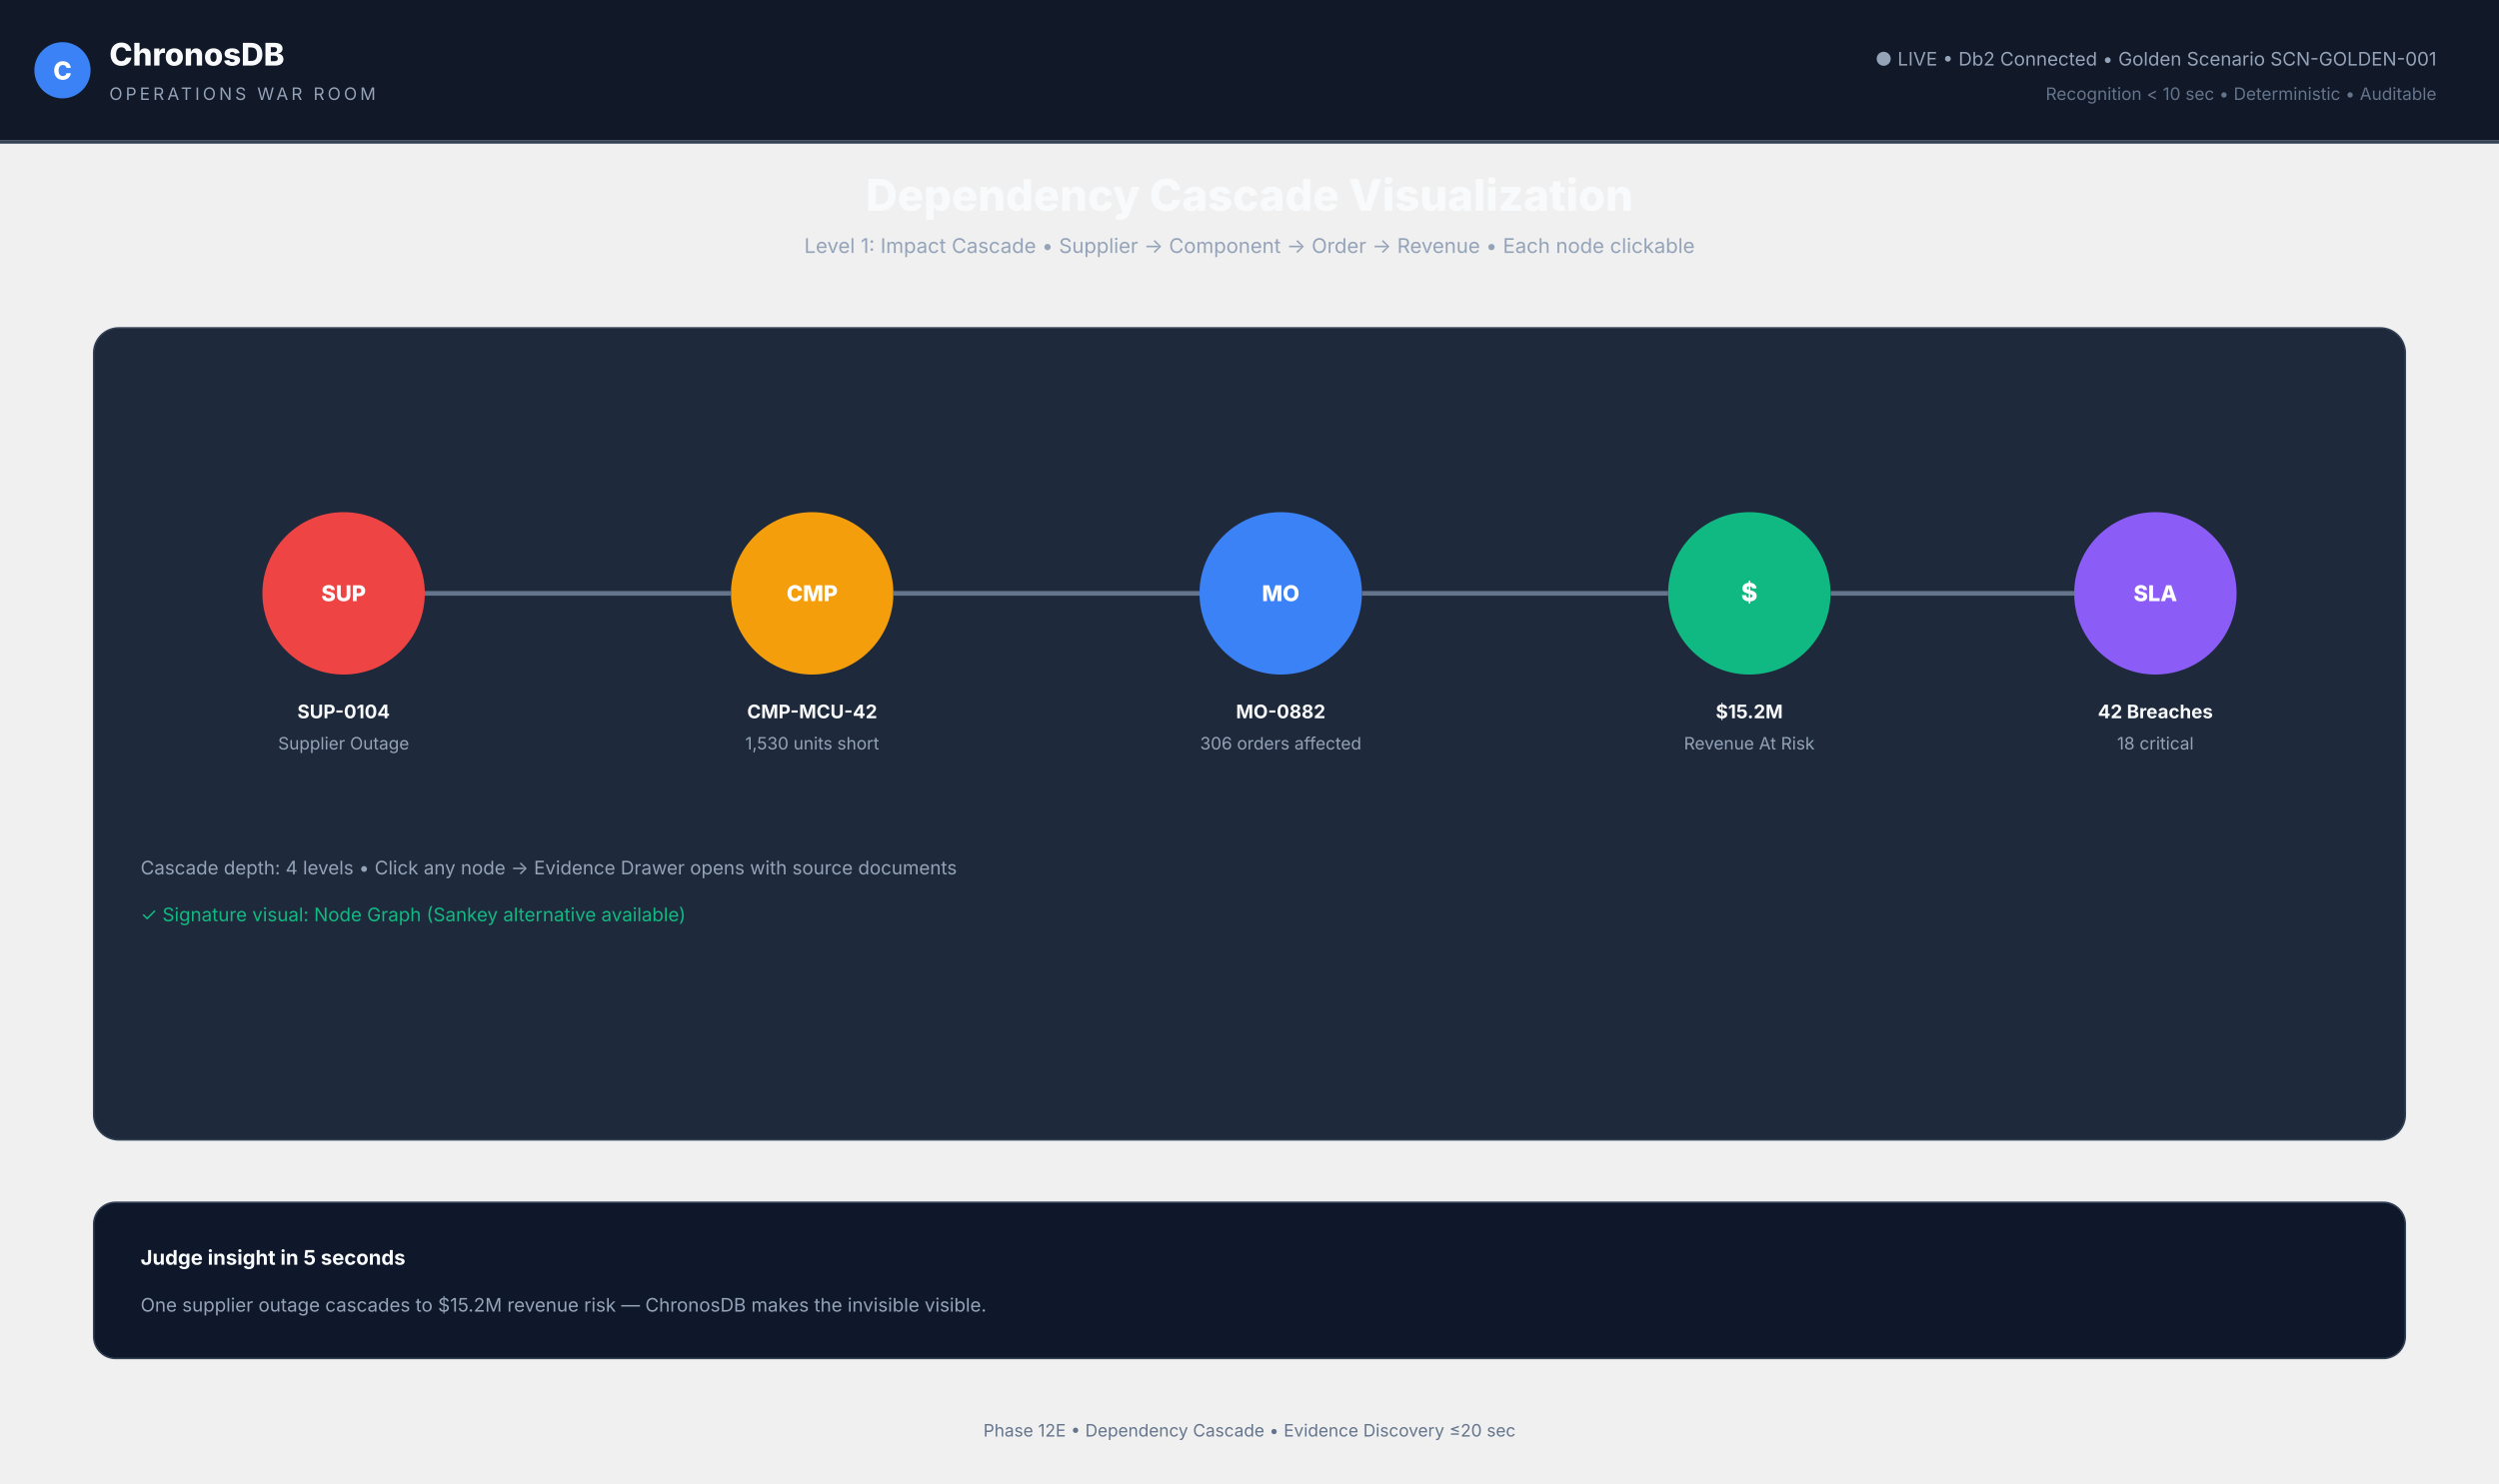
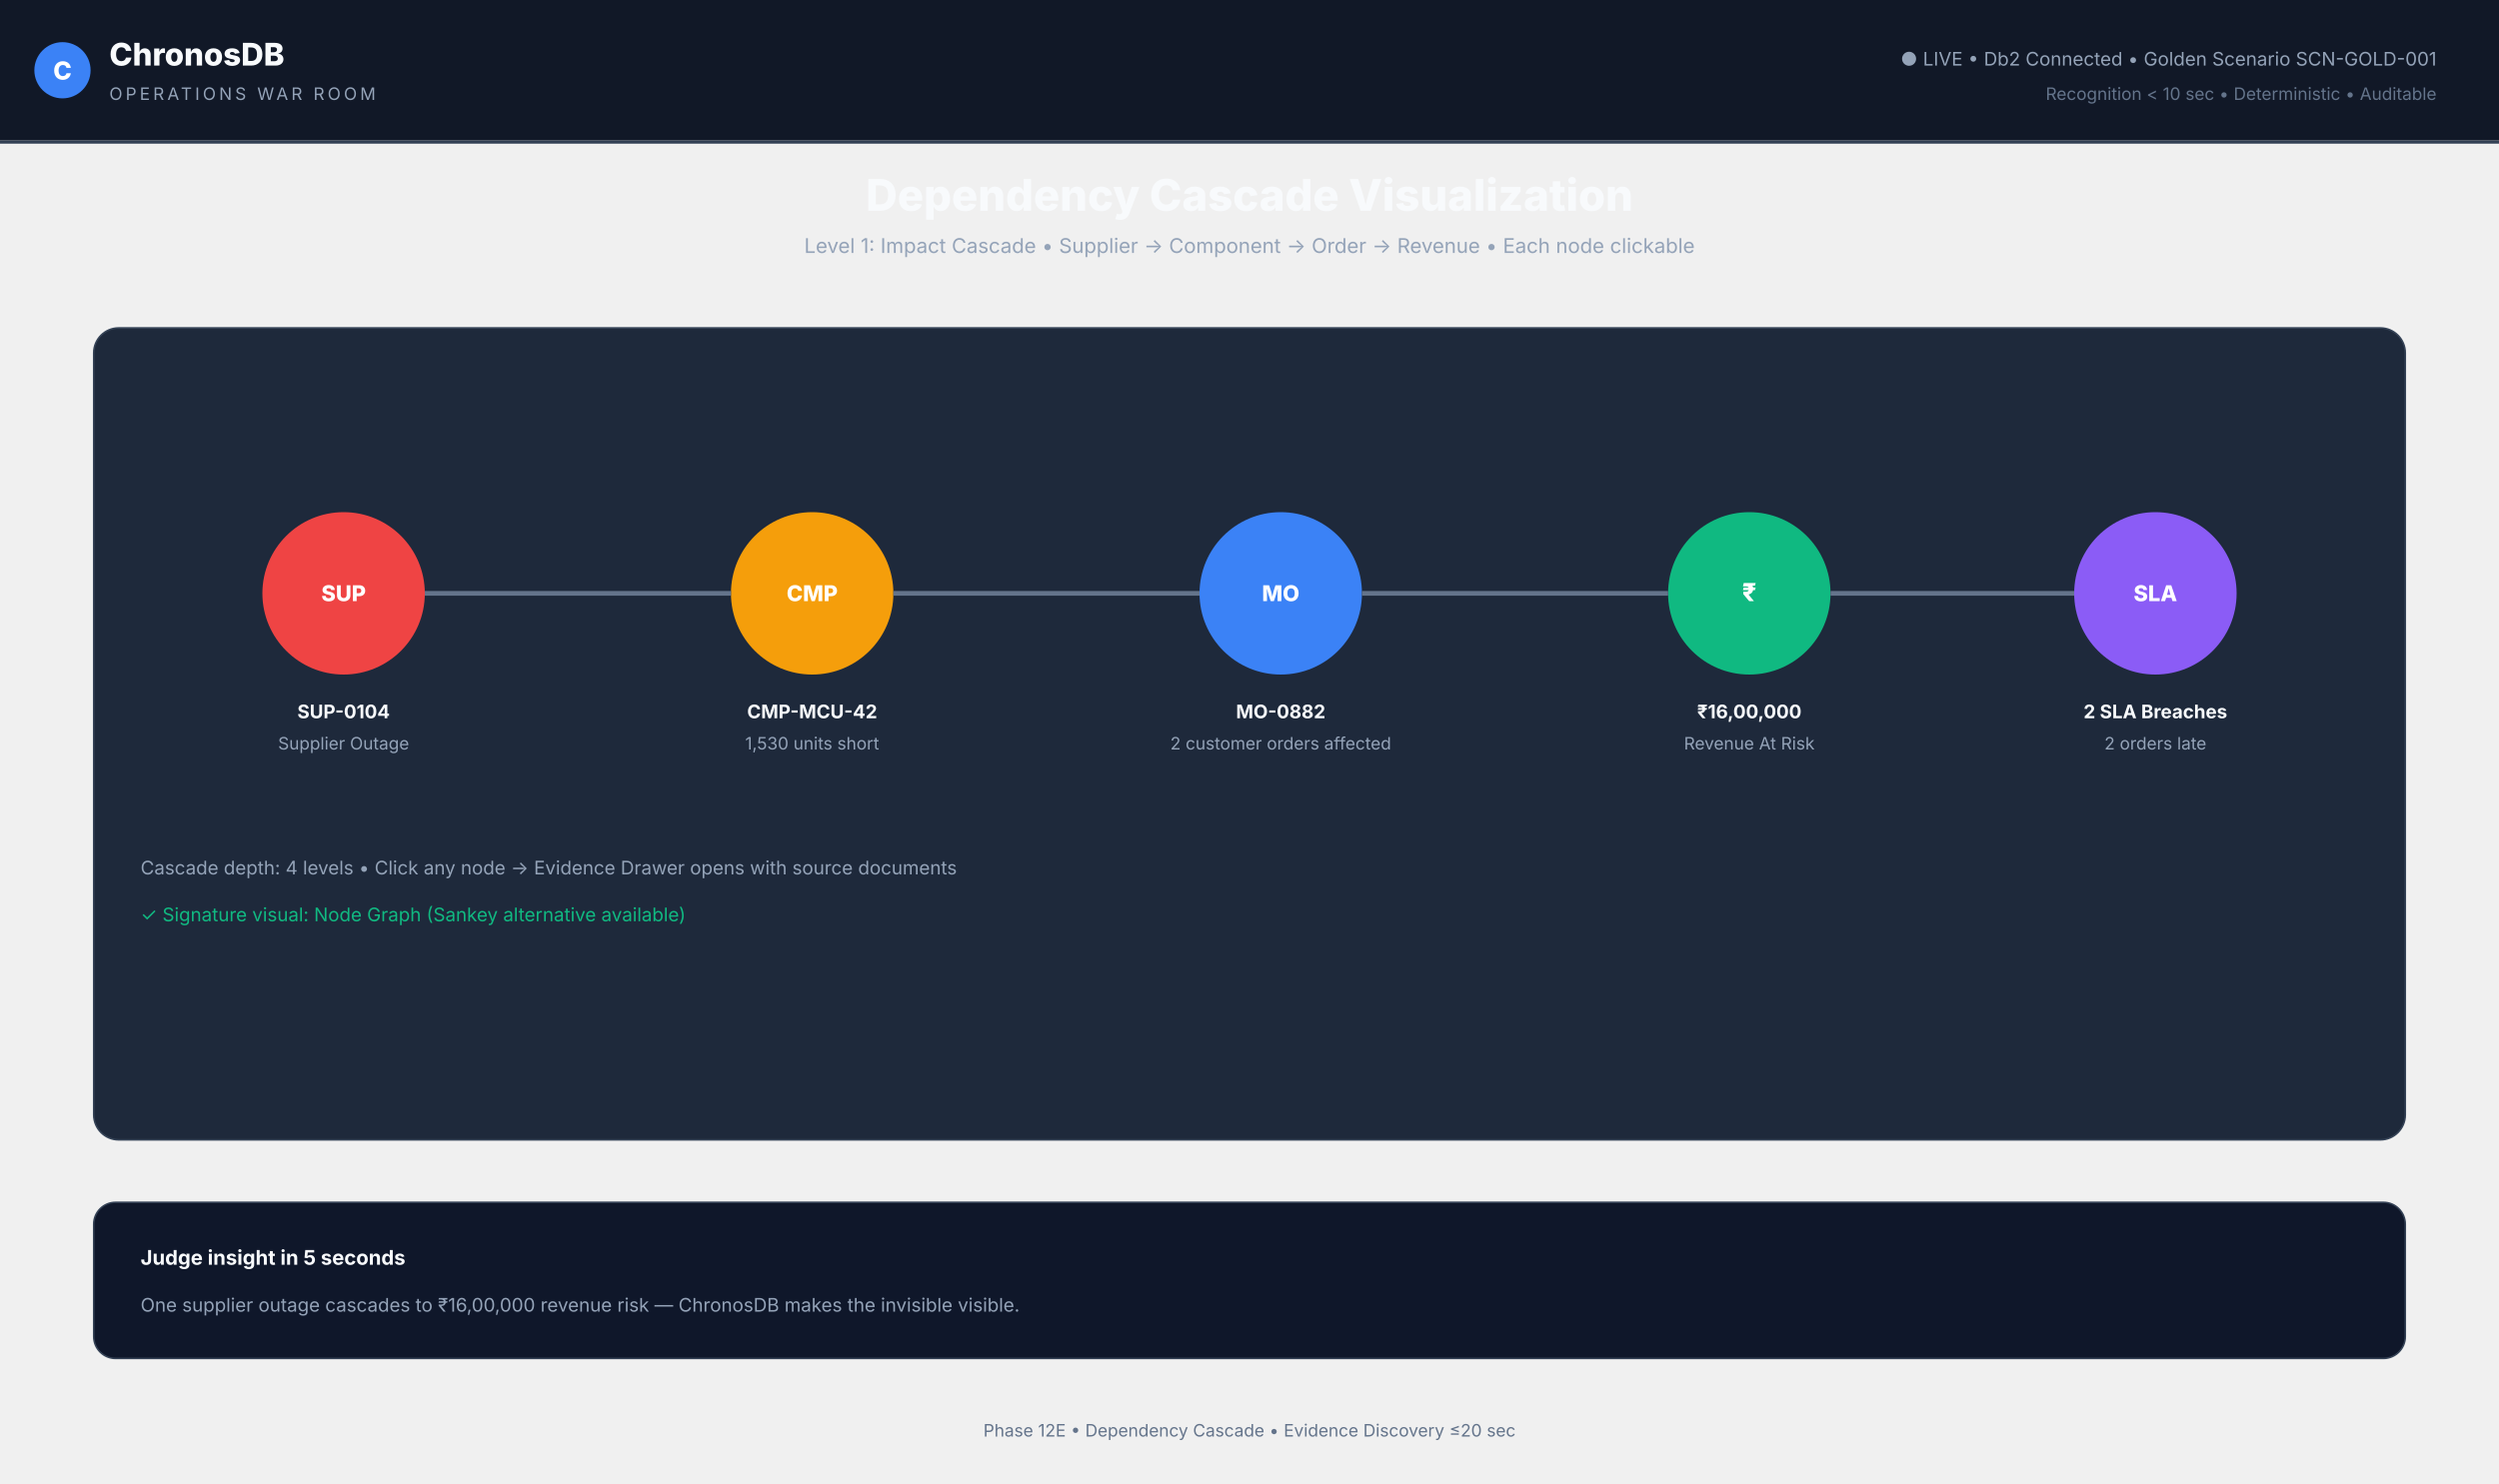
<svg xmlns="http://www.w3.org/2000/svg" width="1600" height="950" viewBox="0 0 1600 950" style="font-family:Inter,system-ui,sans-serif;background:#0B1220">
  <rect x="0" y="0" width="1600" height="90" fill="#111827" />
  <rect x="0" y="90" width="1600" height="2" fill="#334155" />
  <circle cx="40" cy="45" r="18" fill="#3B82F6" />
  <text x="40" y="51" font-size="16" font-weight="800" fill="white" text-anchor="middle">C</text>
  <text x="70" y="42" font-size="20" font-weight="800" fill="#F8FAFC">ChronosDB</text>
  <text x="70" y="64" font-size="11" fill="#94A3B8" letter-spacing="2">OPERATIONS WAR ROOM</text>
-   <text x="1560" y="42" font-size="12" fill="#94A3B8" text-anchor="end">● LIVE  •  Db2 Connected  •  Golden Scenario SCN-GOLDEN-001</text>
+   <text x="1560" y="42" font-size="12" fill="#94A3B8" text-anchor="end">● LIVE  •  Db2 Connected  •  Golden Scenario SCN-GOLD-001</text>
  <text x="1560" y="64" font-size="11" fill="#64748B" text-anchor="end">Recognition &lt; 10 sec  •  Deterministic  •  Auditable</text>
  <text x="800" y="135" font-size="28" font-weight="800" fill="#F8FAFC" text-anchor="middle">Dependency Cascade Visualization</text>
  <text x="800" y="162" font-size="13" fill="#94A3B8" text-anchor="middle">Level 1: Impact Cascade  •  Supplier → Component → Order → Revenue  •  Each node clickable</text>
  <rect x="60" y="210" width="1480" height="520" rx="16" fill="#1E293B" stroke="#334155" />
  <circle cx="220" cy="380" r="52" fill="#EF4444" />
  <text x="220" y="385" font-size="14" font-weight="800" fill="white" text-anchor="middle">SUP</text>
  <text x="220" y="460" font-size="12" font-weight="700" fill="#F8FAFC" text-anchor="middle">SUP-0104</text>
  <text x="220" y="480" font-size="11" fill="#94A3B8" text-anchor="middle">Supplier Outage</text>
  <circle cx="520" cy="380" r="52" fill="#F59E0B" />
  <text x="520" y="385" font-size="14" font-weight="800" fill="white" text-anchor="middle">CMP</text>
  <text x="520" y="460" font-size="12" font-weight="700" fill="#F8FAFC" text-anchor="middle">CMP-MCU-42</text>
  <text x="520" y="480" font-size="11" fill="#94A3B8" text-anchor="middle">1,530 units short</text>
  <circle cx="820" cy="380" r="52" fill="#3B82F6" />
  <text x="820" y="385" font-size="14" font-weight="800" fill="white" text-anchor="middle">MO</text>
  <text x="820" y="460" font-size="12" font-weight="700" fill="#F8FAFC" text-anchor="middle">MO-0882</text>
-   <text x="820" y="480" font-size="11" fill="#94A3B8" text-anchor="middle">306 orders affected</text>
+   <text x="820" y="480" font-size="11" fill="#94A3B8" text-anchor="middle">2 customer orders affected</text>
  <circle cx="1120" cy="380" r="52" fill="#10B981" />
-   <text x="1120" y="385" font-size="16" font-weight="800" fill="white" text-anchor="middle">$</text>
-   <text x="1120" y="460" font-size="12" font-weight="700" fill="#F8FAFC" text-anchor="middle">$15.2M</text>
+   <text x="1120" y="385" font-size="16" font-weight="800" fill="white" text-anchor="middle">₹</text>
+   <text x="1120" y="460" font-size="12" font-weight="700" fill="#F8FAFC" text-anchor="middle">₹16,00,000</text>
  <text x="1120" y="480" font-size="11" fill="#94A3B8" text-anchor="middle">Revenue At Risk</text>
  <circle cx="1380" cy="380" r="52" fill="#8B5CF6" />
  <text x="1380" y="385" font-size="14" font-weight="800" fill="white" text-anchor="middle">SLA</text>
-   <text x="1380" y="460" font-size="12" font-weight="700" fill="#F8FAFC" text-anchor="middle">42 Breaches</text>
-   <text x="1380" y="480" font-size="11" fill="#94A3B8" text-anchor="middle">18 critical</text>
+   <text x="1380" y="460" font-size="12" font-weight="700" fill="#F8FAFC" text-anchor="middle">2 SLA Breaches</text>
+   <text x="1380" y="480" font-size="11" fill="#94A3B8" text-anchor="middle">2 orders late</text>
  <line x1="272" y1="380" x2="468" y2="380" stroke="#64748B" stroke-width="3" />
  <line x1="572" y1="380" x2="768" y2="380" stroke="#64748B" stroke-width="3" />
  <line x1="872" y1="380" x2="1068" y2="380" stroke="#64748B" stroke-width="3" />
  <line x1="1172" y1="380" x2="1328" y2="380" stroke="#64748B" stroke-width="3" />
  <text x="90" y="560" font-size="12" fill="#94A3B8">Cascade depth: 4 levels  •  Click any node → Evidence Drawer opens with source documents</text>
  <text x="90" y="590" font-size="12" fill="#10B981">✓ Signature visual: Node Graph (Sankey alternative available)</text>
  <rect x="60" y="770" width="1480" height="100" rx="14" fill="#0F172A" stroke="#334155" />
  <text x="90" y="810" font-size="13" font-weight="700" fill="#F8FAFC">Judge insight in 5 seconds</text>
-   <text x="90" y="840" font-size="12" fill="#94A3B8">One supplier outage cascades to $15.2M revenue risk — ChronosDB makes the invisible visible.</text>
+   <text x="90" y="840" font-size="12" fill="#94A3B8">One supplier outage cascades to ₹16,00,000 revenue risk — ChronosDB makes the invisible visible.</text>
  <text x="800" y="920" font-size="11" fill="#64748B" text-anchor="middle">Phase 12E  •  Dependency Cascade  •  Evidence Discovery ≤20 sec</text>
</svg>
